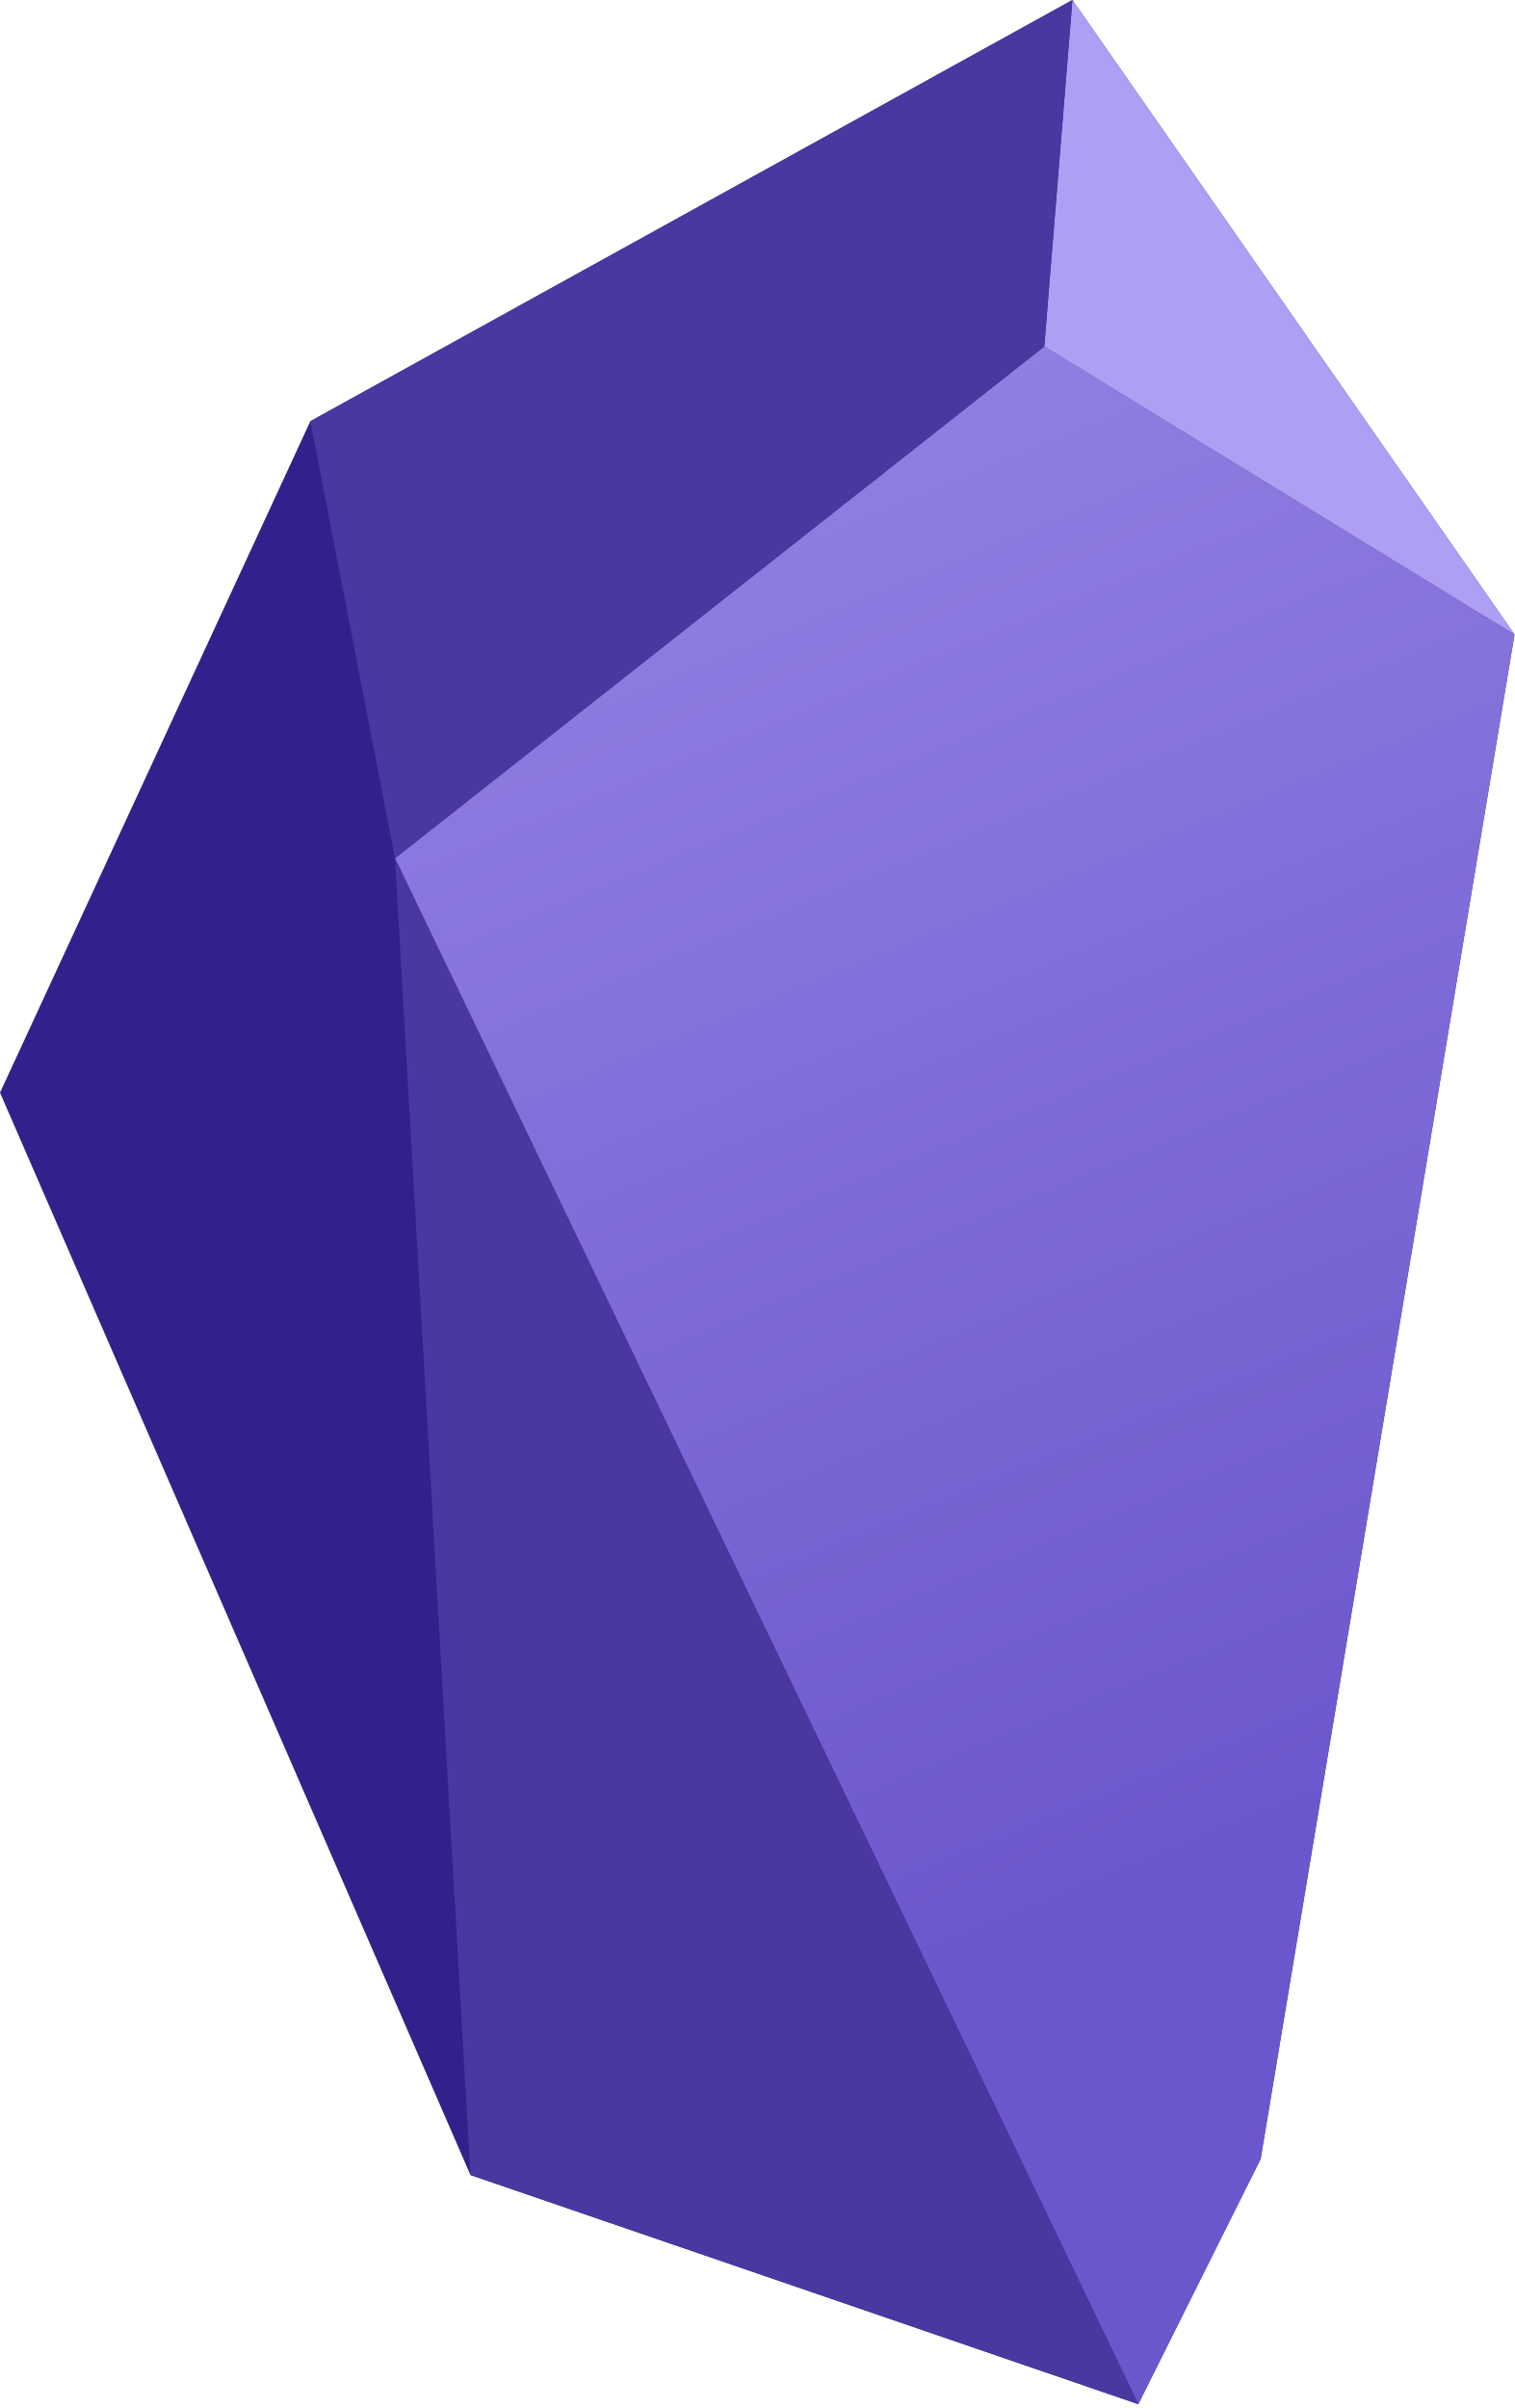
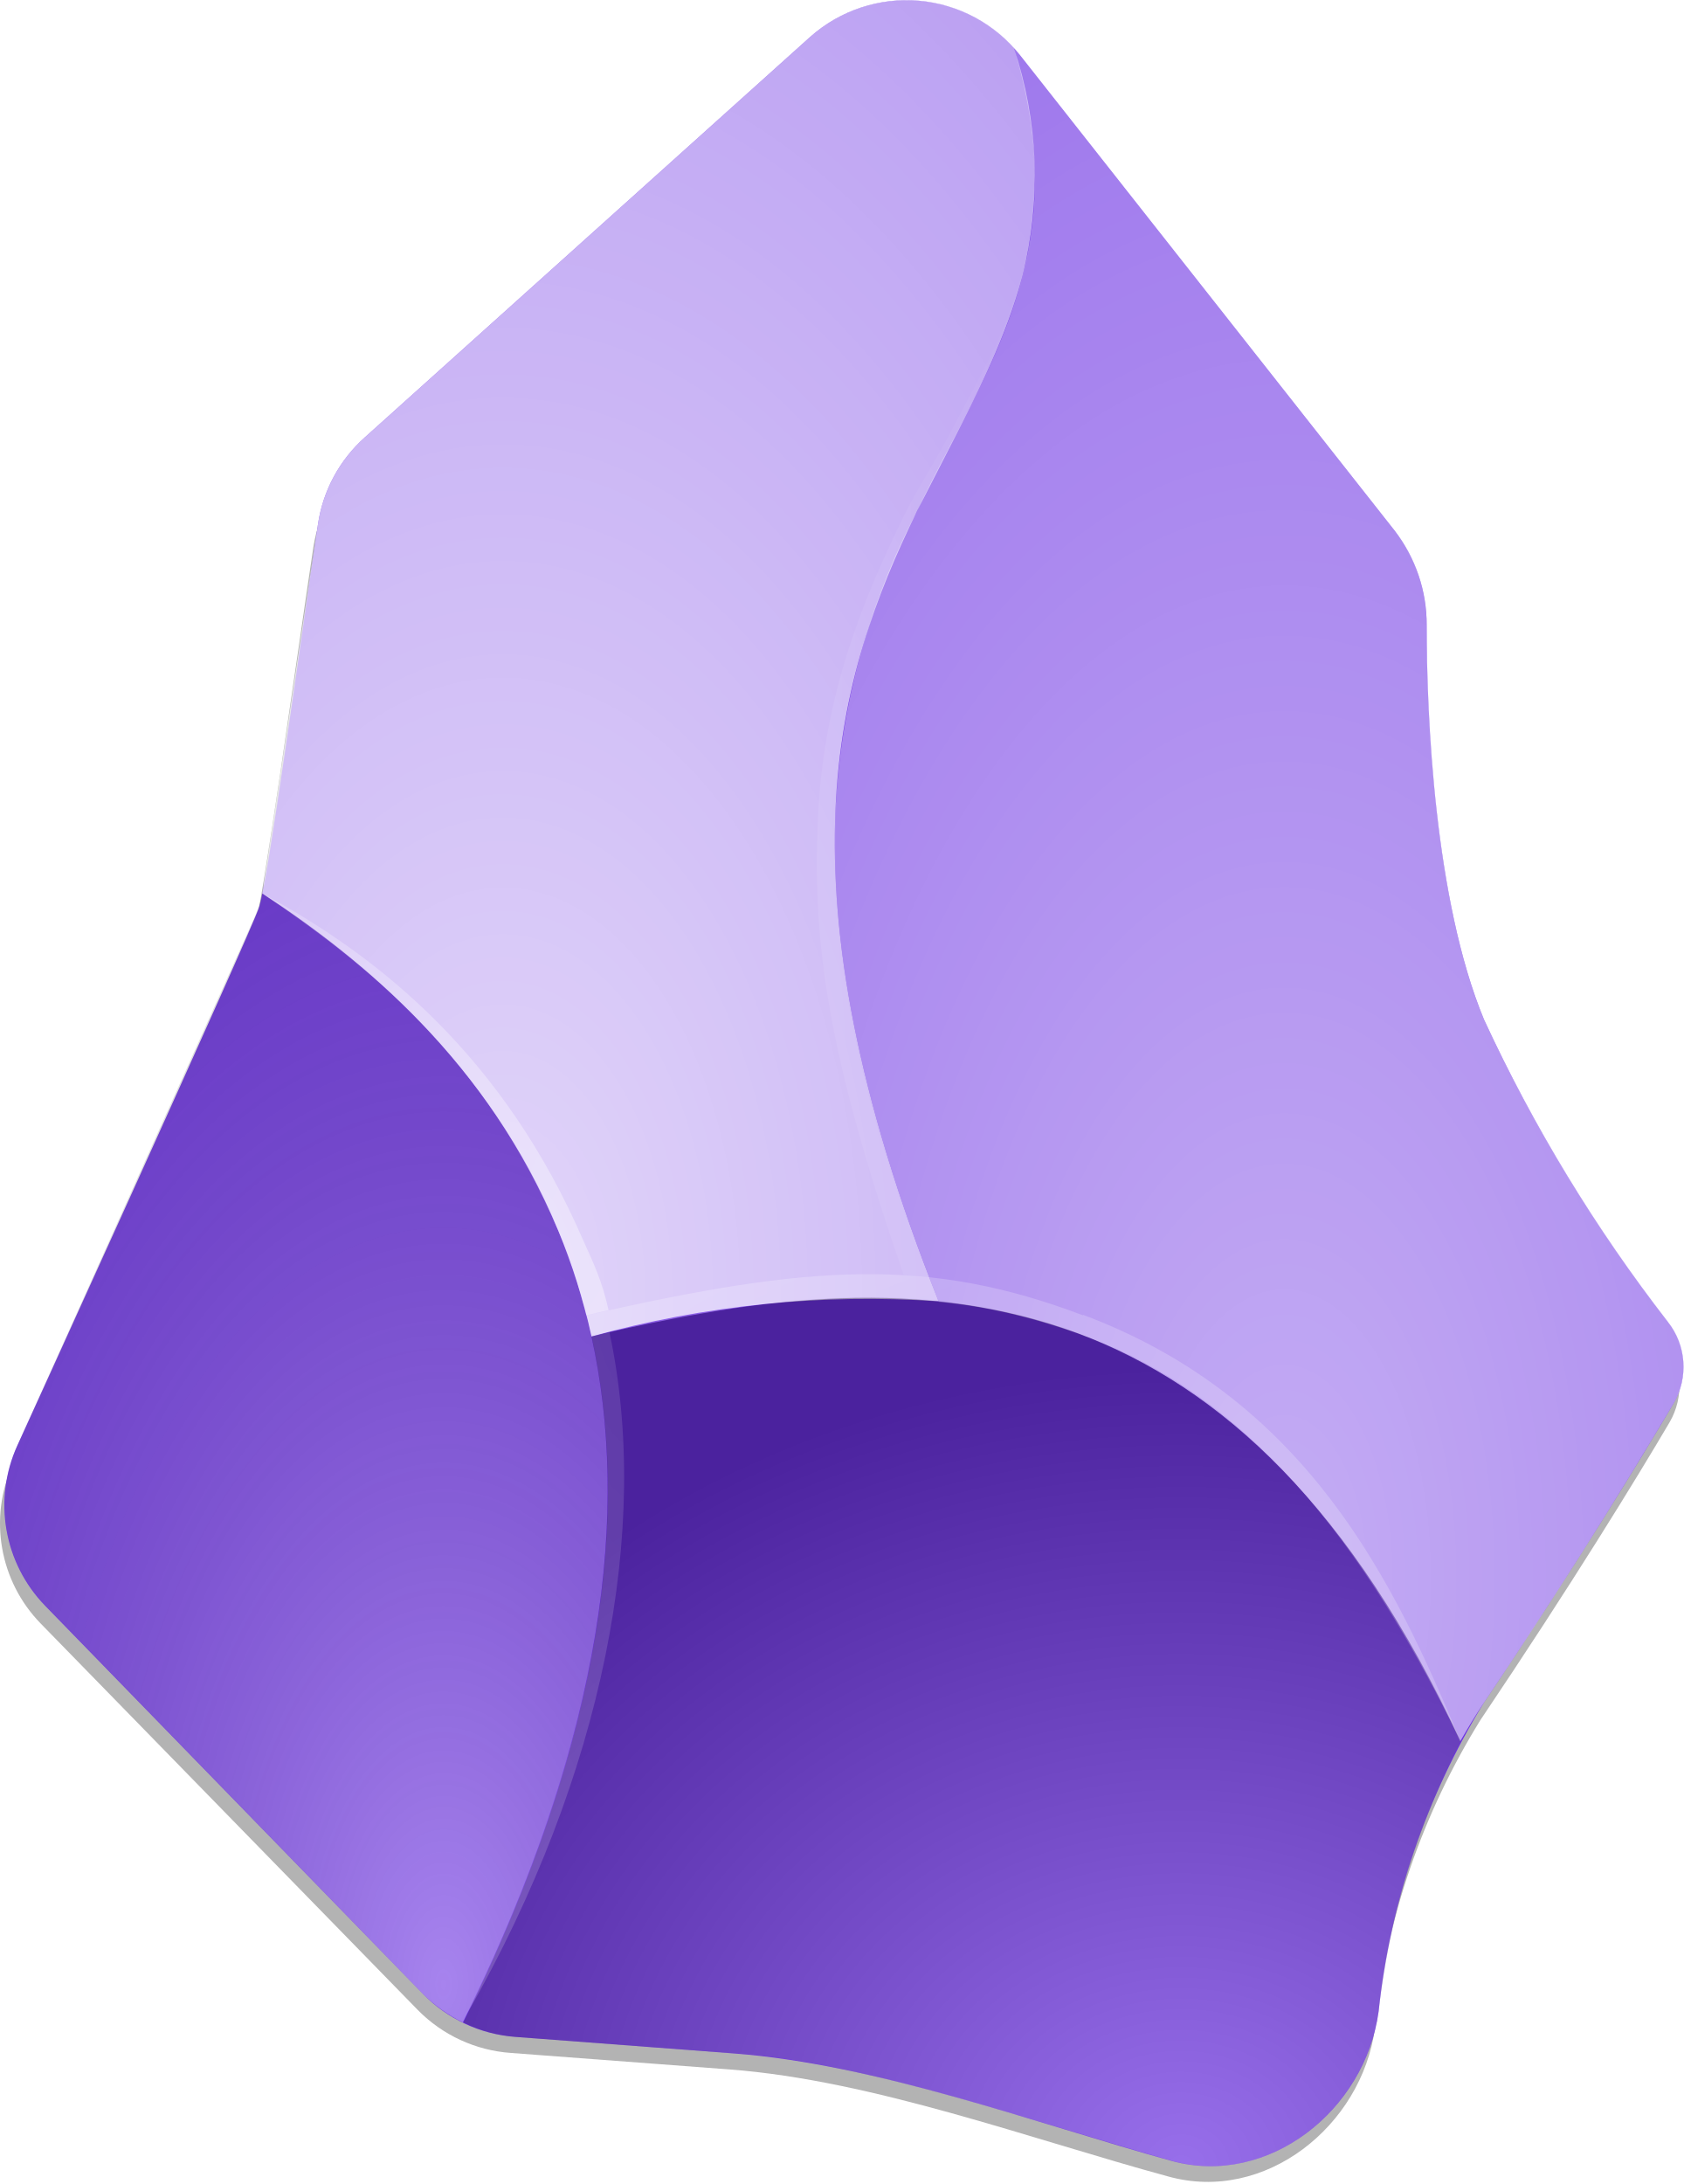
- <svg xmlns="http://www.w3.org/2000/svg" width="256px" height="407px" viewBox="0 0 256 407" version="1.1" preserveAspectRatio="xMidYMid">
+ <svg xmlns="http://www.w3.org/2000/svg" width="256px" height="332px" viewBox="0 0 256 332" version="1.1" preserveAspectRatio="xMidYMid">
  <defs>
-     <linearGradient x1="63.175%" y1="77.287%" x2="43.093%" y2="-10.912%" id="linearGradient-1">
-       <stop stop-color="#6C56CC" offset="0%" />
-       <stop stop-color="#9785E5" offset="100%" />
-     </linearGradient>
+     <radialGradient cx="72.819%" cy="96.934%" fx="72.819%" fy="96.934%" r="163.793%" gradientTransform="translate(0,7282, 0,9693), scale(1, 0,534), rotate(-104,5452), translate(-0,7282, -0,9693)" id="radialGradient-1">
+       <stop stop-color="#FFFFFF" stop-opacity="0.4" offset="0%" />
+       <stop stop-color="#000000" stop-opacity="0.1" offset="100%" />
+     </radialGradient>
+     <radialGradient cx="52.917%" cy="90.632%" fx="52.917%" fy="90.632%" r="190.361%" gradientTransform="translate(0,5292, 0,9063), scale(1, 0,5013), rotate(-82,4659), translate(-0,5292, -0,9063)" id="radialGradient-2">
+       <stop stop-color="#FFFFFF" stop-opacity="0.6" offset="0%" />
+       <stop stop-color="#FFFFFF" stop-opacity="0.1" offset="100%" />
+     </radialGradient>
+     <radialGradient cx="31.174%" cy="97.138%" fx="31.174%" fy="97.138%" r="178.714%" gradientTransform="translate(0,3117, 0,9714), scale(1, 0,5782), rotate(-77,6806), translate(-0,3117, -0,9714)" id="radialGradient-3">
+       <stop stop-color="#FFFFFF" stop-opacity="0.8" offset="0%" />
+       <stop stop-color="#FFFFFF" stop-opacity="0.4" offset="100%" />
+     </radialGradient>
+     <radialGradient cx="71.813%" cy="99.994%" fx="71.813%" fy="99.994%" r="92.086%" gradientTransform="translate(0,7181, 0,9999), scale(0,8704, 1), rotate(-120,7097), translate(-0,7181, -0,9999)" id="radialGradient-4">
+       <stop stop-color="#FFFFFF" stop-opacity="0.3" offset="0%" />
+       <stop stop-color="#000000" stop-opacity="0.3" offset="100%" />
+     </radialGradient>
+     <radialGradient cx="117.013%" cy="34.769%" fx="117.013%" fy="34.769%" r="328.729%" gradientTransform="translate(1,1701, 0,3477), scale(1, 0,1938), rotate(102,0372), translate(-1,1701, -0,3477)" id="radialGradient-5">
+       <stop stop-color="#FFFFFF" stop-opacity="0" offset="0%" />
+       <stop stop-color="#FFFFFF" stop-opacity="0.2" offset="100%" />
+     </radialGradient>
+     <radialGradient cx="-9.431%" cy="8.712%" fx="-9.431%" fy="8.712%" r="153.492%" gradientTransform="translate(-0,0943, 0,0871), scale(1, 0,8196), rotate(45,3951), translate(0,0943, -0,0871)" id="radialGradient-6">
+       <stop stop-color="#FFFFFF" stop-opacity="0.2" offset="0%" />
+       <stop stop-color="#FFFFFF" stop-opacity="0.4" offset="100%" />
+     </radialGradient>
+     <radialGradient cx="103.902%" cy="-22.172%" fx="103.902%" fy="-22.172%" r="394.771%" gradientTransform="translate(1,039, -0,2217), scale(1, 0,2302), rotate(80,3803), translate(-1,039, 0,2217)" id="radialGradient-7">
+       <stop stop-color="#FFFFFF" stop-opacity="0.1" offset="0%" />
+       <stop stop-color="#FFFFFF" stop-opacity="0.3" offset="100%" />
+     </radialGradient>
+     <radialGradient cx="99.348%" cy="89.193%" fx="99.348%" fy="89.193%" r="203.824%" gradientTransform="translate(0,9935, 0,8919), scale(0,5317, 1), rotate(-152,3144), translate(-0,9935, -0,8919)" id="radialGradient-8">
+       <stop stop-color="#FFFFFF" stop-opacity="0.2" offset="0%" />
+       <stop stop-color="#FFFFFF" stop-opacity="0.2" offset="50%" />
+       <stop stop-color="#FFFFFF" stop-opacity="0.3" offset="100%" />
+     </radialGradient>
  </defs>
  <g>
-     <polygon fill="#34208C" points="0 184.686 79.523 367.624 192.406 406.349 213.09 364.902 256 107.236 181.272 0 52.46 71.192" />
-     <polygon fill="url(#linearGradient-1)" points="66.763 145.067 192.406 406.349 213.09 364.902 256 107.236 176.518 58.555" />
-     <polygon fill="#AF9FF4" points="181.272 0 176.518 58.555 256 107.236" />
-     <polygon fill="#4A37A0" points="52.46 71.192 66.763 145.067 176.518 58.555 181.272 0" />
-     <polygon fill="#4A37A0" points="192.406 406.349 66.763 145.067 79.523 367.624" />
+     <path d="M209.056,308.305 C207.013,323.234 192.318,334.943 177.624,330.857 C156.801,325.199 132.678,316.241 110.99,314.591 L77.673,312.076 C72.321,311.7 67.29,309.38 63.529,305.554 L6.167,246.778 C-0.067,240.371 -1.75,230.804 1.923,222.654 C1.923,222.654 37.284,145.176 38.698,141.169 C39.955,137.161 44.827,101.958 47.656,83.099 C48.449,78.092 50.947,73.512 54.728,70.134 L122.462,9.471 C126.973,5.425 132.952,3.419 138.99,3.924 C145.028,4.43 150.591,7.403 154.365,12.143 L211.413,84.121 C214.605,88.231 216.321,93.296 216.285,98.501 C216.285,112.095 217.464,140.147 225.086,158.22 C232.649,174.474 242.033,189.817 253.059,203.953 C255.791,207.498 256.101,212.345 253.845,216.211 C248.895,224.619 238.994,240.806 225.086,261.472 C216.281,275.681 210.776,291.685 208.977,308.305 L209.056,308.305 Z" fill-opacity="0.3" fill="#000000" />
+     <path d="M209.606,305.79 C207.563,320.799 192.869,332.507 178.174,328.499 C157.43,322.763 133.385,313.805 111.619,312.155 L78.38,309.64 C73.015,309.25 67.981,306.901 64.236,303.04 L6.874,244.106 C0.579,237.635 -1.106,227.966 2.631,219.747 C2.631,219.747 38.069,141.954 39.405,137.868 C40.741,133.861 45.534,98.579 48.363,79.563 C49.139,74.528 51.639,69.917 55.435,66.519 L123.17,5.621 C127.69,1.584 133.676,-0.41 139.715,0.111 C145.753,0.632 151.309,3.62 155.072,8.371 L212.042,80.663 C215.223,84.78 216.938,89.841 216.913,95.043 C216.913,108.716 218.092,136.847 225.636,154.998 C233.193,171.329 242.578,186.75 253.61,200.967 C256.401,204.512 256.743,209.403 254.474,213.303 C249.445,221.79 239.623,237.977 225.636,258.8 C216.863,273.076 211.386,289.129 209.606,305.79 L209.606,305.79 Z" fill="#6C31E3" />
+     <path d="M70.365,307.44 C97.003,253.457 96.296,214.718 84.902,187.215 C74.53,161.756 55.121,145.726 39.877,135.747 C39.562,137.24 39.091,138.654 38.462,139.99 L2.631,219.747 C-1.086,227.981 0.63,237.652 6.952,244.106 L64.236,303.04 C66.043,304.847 68.165,306.34 70.365,307.44 L70.365,307.44 Z" fill="url(#radialGradient-1)" />
+     <path d="M142.814,197.902 C149.965,198.609 156.958,200.181 163.873,202.695 C185.718,210.867 205.598,229.255 222.021,264.694 C223.2,262.651 224.378,260.686 225.636,258.8 C235.672,243.907 245.289,228.736 254.474,213.303 C256.766,209.419 256.454,204.529 253.688,200.967 C242.629,186.754 233.218,171.333 225.636,154.998 C218.092,136.925 216.992,108.716 216.913,95.043 C216.913,89.857 215.263,84.749 212.042,80.663 L155.072,8.371 L154.129,7.193 C158.294,20.944 158.058,31.945 155.465,41.924 C153.108,51.196 148.708,59.604 144.071,68.484 C142.5,71.47 140.928,74.534 139.435,77.677 C132.046,91.791 127.81,107.341 127.02,123.253 C126.234,142.269 130.084,166.078 142.736,197.902 L142.814,197.902 Z" fill="url(#radialGradient-2)" />
+     <path d="M142.736,197.902 C130.084,166.078 126.234,142.269 127.02,123.253 C127.806,104.394 133.306,90.25 139.435,77.677 L144.15,68.484 C148.708,59.604 153.029,51.196 155.465,41.924 C158.358,30.458 157.895,18.402 154.129,7.193 C145.993,-1.747 132.169,-2.449 123.17,5.621 L55.435,66.519 C51.639,69.917 49.139,74.528 48.363,79.563 L40.112,134.254 C40.112,134.804 39.955,135.275 39.877,135.825 C55.121,145.726 74.451,161.756 84.902,187.137 C86.945,192.166 88.674,197.431 89.931,203.167 C107.102,198.405 124.958,196.598 142.736,197.824 L142.736,197.902 Z" fill="url(#radialGradient-3)" />
+     <path d="M178.253,328.499 C192.869,332.507 207.563,320.799 209.606,305.711 C211.279,291.401 215.511,277.507 222.1,264.694 C205.598,229.255 185.718,210.867 163.952,202.695 C140.771,194.052 115.548,196.959 89.931,203.167 C95.667,229.176 92.288,263.201 70.444,307.44 C72.88,308.697 75.63,309.405 78.38,309.64 L112.876,312.233 C131.577,313.569 159.473,323.234 178.253,328.499 L178.253,328.499 Z" fill="url(#radialGradient-4)" />
+     <path d="M127.177,122.074 C126.313,140.933 128.67,162.463 141.321,194.209 L137.392,193.816 C125.998,160.735 123.484,143.762 124.348,124.667 C125.134,105.573 131.342,90.878 137.471,78.306 C139.042,75.163 142.657,69.269 144.229,66.283 C148.786,57.404 151.851,52.768 154.444,44.674 C158.216,33.359 157.43,28.016 156.958,22.673 C159.866,41.924 148.786,58.661 140.457,75.713 C132.746,90.036 128.191,105.844 127.099,122.074 L127.177,122.074 Z" fill="url(#radialGradient-5)" />
+     <path d="M88.674,188.551 C90.245,192.009 91.581,194.838 92.524,199.159 L89.145,199.945 C87.809,194.916 86.788,191.302 84.823,186.98 C73.351,160.027 54.964,146.119 40.034,135.904 C58.107,145.648 76.73,160.97 88.674,188.551 Z" fill="url(#radialGradient-6)" />
+     <path d="M92.681,202.617 C98.967,232.084 91.895,269.565 71.072,306.026 C88.517,269.88 97.003,235.227 89.931,203.088 L92.681,202.538 L92.681,202.617 Z" fill="url(#radialGradient-7)" />
+     <path d="M164.659,199.867 C198.84,212.675 212.042,240.727 221.864,264.222 C209.684,239.706 192.79,212.596 163.402,202.538 C141.085,194.838 122.227,195.78 89.931,203.088 L89.224,199.945 C123.484,192.087 141.4,191.144 164.659,199.945 L164.659,199.867 Z" fill="url(#radialGradient-8)" />
  </g>
</svg>
